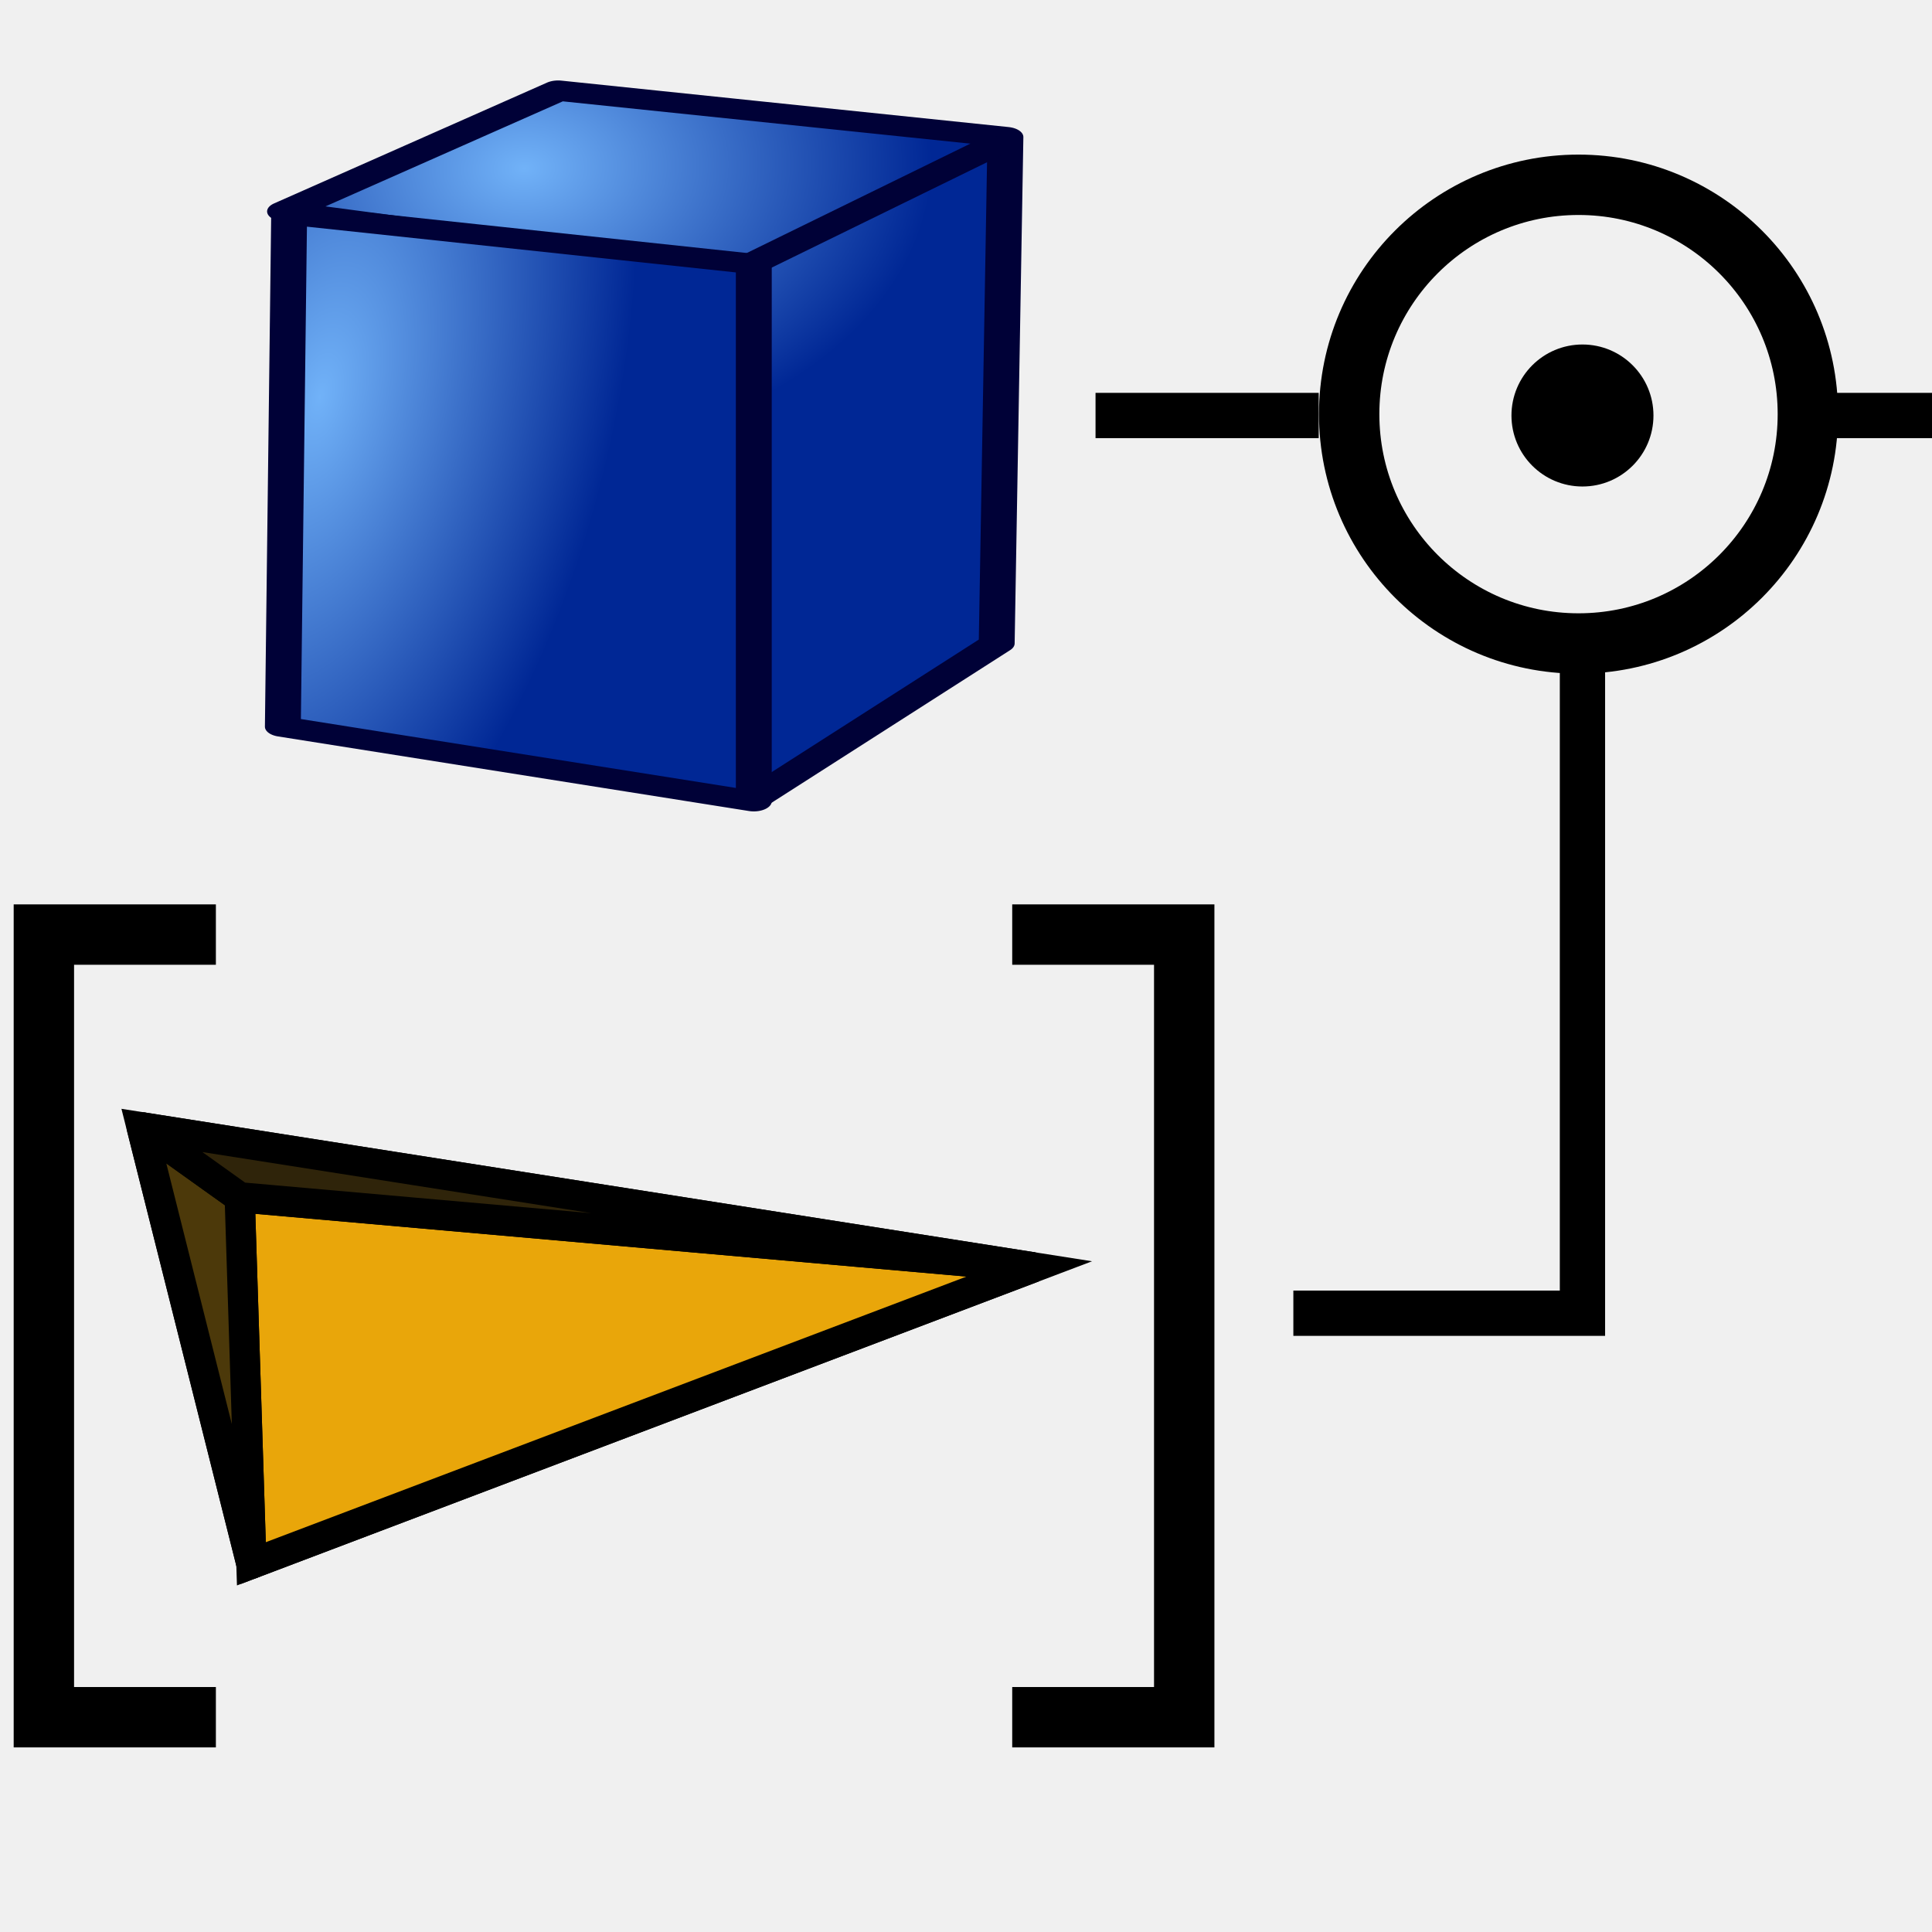
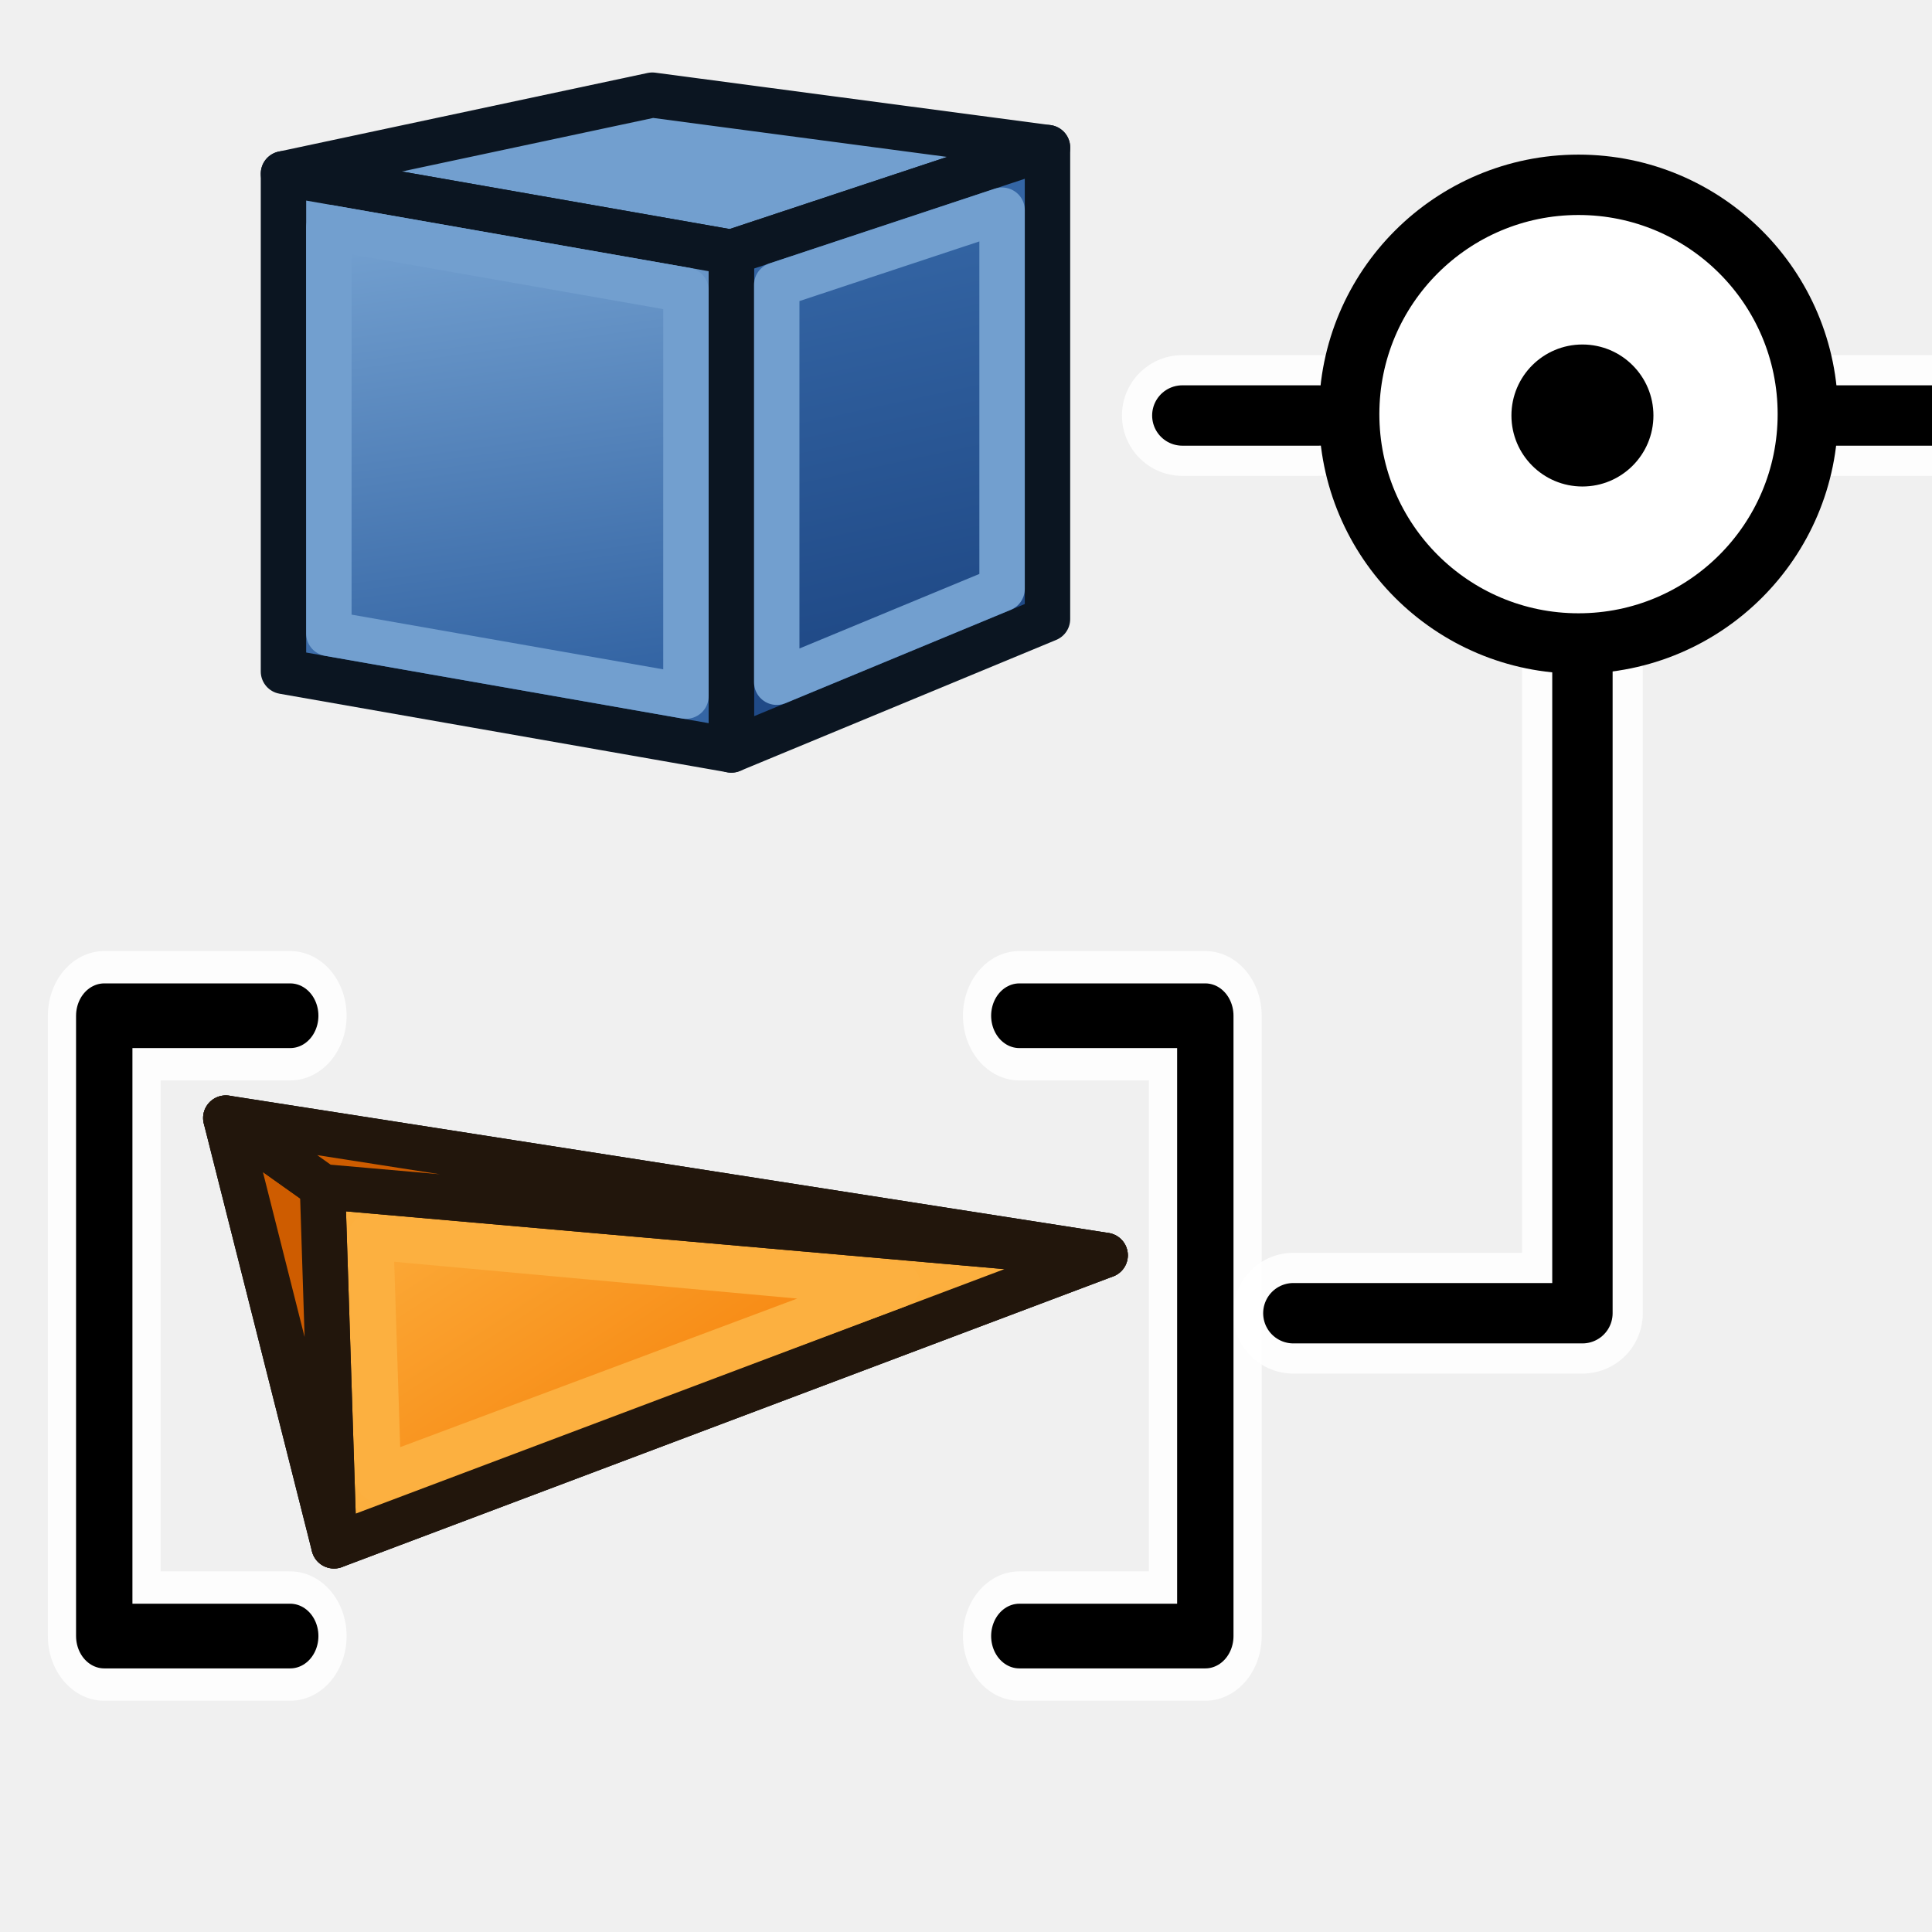
- <svg xmlns="http://www.w3.org/2000/svg" xmlns:xlink="http://www.w3.org/1999/xlink" width="64px" height="64px" id="svg2568" version="1.1">
-   <defs id="defs2570">
-     <linearGradient id="linearGradient3864">
-       <stop id="stop3866" offset="0" style="stop-color:#71b2f8;stop-opacity:1;" />
-       <stop id="stop3868" offset="1" style="stop-color:#002795;stop-opacity:1;" />
+ <svg xmlns="http://www.w3.org/2000/svg" xmlns:xlink="http://www.w3.org/1999/xlink" width="64" height="64" id="svg2869" version="1.1" viewBox="0 0 64 64">
+   <defs id="defs2871">
+     <linearGradient id="linearGradient5">
+       <stop style="stop-color:#ef2929;stop-opacity:1;" offset="0" id="stop19" />
+       <stop style="stop-color:#ef2929;stop-opacity:0;" offset="1" id="stop20" />
    </linearGradient>
-     <linearGradient id="linearGradient3377">
-       <stop id="stop3379" offset="0" style="stop-color:#71b2f8;stop-opacity:1;" />
-       <stop id="stop3381" offset="1" style="stop-color:#002795;stop-opacity:1;" />
+     <linearGradient id="swatch18">
+       <stop style="stop-color:#ef2929;stop-opacity:1;" offset="0" id="stop18" />
    </linearGradient>
-     <linearGradient id="linearGradient3023">
-       <stop id="stop3025" offset="0" style="stop-color:#71b2f8;stop-opacity:1;" />
-       <stop id="stop3027" offset="1" style="stop-color:#002795;stop-opacity:1;" />
+     <linearGradient id="swatch15">
+       <stop style="stop-color:#3d0000;stop-opacity:1;" offset="0" id="stop15" />
    </linearGradient>
-     <radialGradient xlink:href="#linearGradient3377" id="radialGradient3692" cx="45.883" cy="28.87" fx="45.883" fy="28.87" r="19.467" gradientUnits="userSpaceOnUse" />
-     <linearGradient id="linearGradient3030">
-       <stop id="stop3032" offset="0" style="stop-color:#71b2f8;stop-opacity:1;" />
-       <stop id="stop3034" offset="1" style="stop-color:#002795;stop-opacity:1;" />
+     <linearGradient id="linearGradient5-1">
+       <stop style="stop-color:#ef2929;stop-opacity:1;" offset="0" id="stop5" />
+       <stop style="stop-color:#ef2929;stop-opacity:0;" offset="1" id="stop6" />
    </linearGradient>
-     <radialGradient xlink:href="#linearGradient3377" id="radialGradient3837" gradientUnits="userSpaceOnUse" gradientTransform="matrix(0.9877329,-0.06324662,0.02642229,1.230404,-216.6882,-80.01316)" cx="148.883" cy="81.87" fx="148.883" fy="81.87" r="19.467" />
-     <radialGradient xlink:href="#linearGradient3377" id="radialGradient3839" gradientUnits="userSpaceOnUse" gradientTransform="matrix(0.694742,0.2770778,-0.3296419,2.464559,-139.0534,-247.0973)" cx="135.383" cy="97.37" fx="135.383" fy="97.37" r="19.467" />
-     <radialGradient xlink:href="#linearGradient3377" id="radialGradient3841" gradientUnits="userSpaceOnUse" gradientTransform="matrix(0.7130313,0,0,1.23125,-173.6265,-89.49876)" cx="45.883" cy="28.87" fx="45.883" fy="28.87" r="19.467" />
-     <radialGradient xlink:href="#linearGradient3377" id="radialGradient3804" gradientUnits="userSpaceOnUse" gradientTransform="matrix(0.9877329,-0.06324662,0.02642229,1.230404,-216.6882,-80.01316)" cx="148.883" cy="81.87" fx="148.883" fy="81.87" r="19.467" />
-     <radialGradient xlink:href="#linearGradient3377" id="radialGradient3806" gradientUnits="userSpaceOnUse" gradientTransform="matrix(0.694742,0.2770778,-0.3296419,2.464559,-139.0534,-247.0973)" cx="135.383" cy="97.37" fx="135.383" fy="97.37" r="19.467" />
-     <radialGradient xlink:href="#linearGradient3377" id="radialGradient3808" gradientUnits="userSpaceOnUse" gradientTransform="matrix(0.7130313,0,0,1.23125,-173.6265,-89.49876)" cx="45.883" cy="28.87" fx="45.883" fy="28.87" r="19.467" />
-     <radialGradient xlink:href="#linearGradient3377-5" id="radialGradient3804-3" gradientUnits="userSpaceOnUse" gradientTransform="matrix(0.9877329,-0.06324662,0.02642229,1.230404,-216.6882,-80.01316)" cx="148.883" cy="81.87" fx="148.883" fy="81.87" r="19.467" />
-     <linearGradient id="linearGradient3377-5">
-       <stop id="stop3379-4" offset="0" style="stop-color:#71b2f8;stop-opacity:1;" />
-       <stop id="stop3381-8" offset="1" style="stop-color:#002795;stop-opacity:1;" />
+     <linearGradient id="linearGradient3836-9">
+       <stop style="stop-color:#a40000;stop-opacity:1" offset="0" id="stop3838-8" />
+       <stop style="stop-color:#ef2929;stop-opacity:1" offset="1" id="stop3840-1" />
    </linearGradient>
-     <radialGradient xlink:href="#linearGradient3377-5" id="radialGradient3806-9" gradientUnits="userSpaceOnUse" gradientTransform="matrix(0.694742,0.2770778,-0.3296419,2.464559,-139.0534,-247.0973)" cx="135.383" cy="97.37" fx="135.383" fy="97.37" r="19.467" />
-     <linearGradient id="linearGradient3080">
-       <stop id="stop3082" offset="0" style="stop-color:#71b2f8;stop-opacity:1;" />
-       <stop id="stop3084" offset="1" style="stop-color:#002795;stop-opacity:1;" />
+     <linearGradient id="linearGradient3836-9-3">
+       <stop style="stop-color:#a40000;stop-opacity:1" offset="0" id="stop3838-8-5" />
+       <stop style="stop-color:#ef2929;stop-opacity:1" offset="1" id="stop3840-1-6" />
    </linearGradient>
-     <radialGradient xlink:href="#linearGradient3377-5" id="radialGradient3808-3" gradientUnits="userSpaceOnUse" gradientTransform="matrix(0.7130313,0,0,1.23125,-173.6265,-89.49876)" cx="45.883" cy="28.87" fx="45.883" fy="28.87" r="19.467" />
-     <linearGradient id="linearGradient3087">
-       <stop id="stop3089" offset="0" style="stop-color:#71b2f8;stop-opacity:1;" />
-       <stop id="stop3091" offset="1" style="stop-color:#002795;stop-opacity:1;" />
+     <linearGradient id="linearGradient2">
+       <stop style="stop-color:#73d216;stop-opacity:1;" offset="0" id="stop1" />
+       <stop style="stop-color:#8ae234;stop-opacity:1;" offset="1" id="stop2" />
    </linearGradient>
+     <linearGradient xlink:href="#linearGradient1" id="linearGradient4" x1="-10.642" y1="27.423" x2="0" y2="43.608" gradientUnits="userSpaceOnUse" />
+     <linearGradient id="linearGradient1">
+       <stop style="stop-color:#fcaf3e;stop-opacity:1" offset="0" id="stop3" />
+       <stop style="stop-color:#f57900;stop-opacity:1" offset="1" id="stop4" />
+     </linearGradient>
+     <radialGradient xlink:href="#linearGradient3814" id="radialGradient3820" cx="20.946" cy="24.739" fx="20.946" fy="24.739" r="26.353" gradientTransform="matrix(0.5657978,1.555626,-1.400577,0.5312534,40.03372,-22.34149)" gradientUnits="userSpaceOnUse" />
+     <linearGradient id="linearGradient3814">
+       <stop style="stop-color:#ffffff;stop-opacity:1" offset="0" id="stop3816" />
+       <stop style="stop-color:#d3d7cf;stop-opacity:1" offset="1" id="stop3818" />
+     </linearGradient>
+     <radialGradient xlink:href="#linearGradient3862" id="radialGradient3868" cx="44.616" cy="44.709" fx="44.616" fy="44.709" r="16.079" gradientUnits="userSpaceOnUse" gradientTransform="matrix(1.05728,-0.9950866,0.9062161,0.9628547,-49.68801,40.34883)" />
+     <linearGradient id="linearGradient3862">
+       <stop style="stop-color:#729fcf;stop-opacity:1" offset="0" id="stop3864" />
+       <stop style="stop-color:#204a87;stop-opacity:1" offset="1" id="stop3866" />
+     </linearGradient>
+     <linearGradient id="linearGradient5048">
+       <stop style="stop-color:black;stop-opacity:0;" offset="0" id="stop5050" />
+       <stop id="stop5056" offset="0.5" style="stop-color:black;stop-opacity:1;" />
+       <stop style="stop-color:black;stop-opacity:0;" offset="1" id="stop5052" />
+     </linearGradient>
+     <linearGradient id="linearGradient2290">
+       <stop id="stop2292" offset="0" style="stop-color:#555753;stop-opacity:1;" />
+       <stop id="stop2294" offset="1" style="stop-color:#313330;stop-opacity:1;" />
+     </linearGradient>
+     <linearGradient id="linearGradient2304">
+       <stop id="stop2306" offset="0" style="stop-color:#353633;stop-opacity:1;" />
+       <stop id="stop2308" offset="1" style="stop-color:#676964;stop-opacity:1;" />
+     </linearGradient>
+     <linearGradient id="linearGradient2615">
+       <stop id="stop2617" offset="0" style="stop-color:#363d40;stop-opacity:1;" />
+       <stop style="stop-color:#818f95;stop-opacity:1;" offset="0.5" id="stop2623" />
+       <stop id="stop2619" offset="1" style="stop-color:#31383b;stop-opacity:1;" />
+     </linearGradient>
+     <linearGradient id="linearGradient2673">
+       <stop id="stop2675" offset="0" style="stop-color:#8b8b8b;stop-opacity:1;" />
+       <stop style="stop-color:#d3d9da;stop-opacity:1;" offset="0.5" id="stop2681" />
+       <stop id="stop2677" offset="1" style="stop-color:#828282;stop-opacity:1;" />
+     </linearGradient>
+     <linearGradient id="linearGradient2591">
+       <stop style="stop-color:#7a7a7a;stop-opacity:1;" offset="0" id="stop2593" />
+       <stop style="stop-color:#000000;stop-opacity:1;" offset="1" id="stop2595" />
+     </linearGradient>
+     <linearGradient id="linearGradient2631">
+       <stop id="stop2633" offset="0" style="stop-color:#010101;stop-opacity:1;" />
+       <stop id="stop2635" offset="1" style="stop-color:#959595;stop-opacity:1;" />
+     </linearGradient>
+     <linearGradient id="linearGradient2268">
+       <stop id="stop2270" offset="0" style="stop-color:#555753;stop-opacity:1;" />
+       <stop id="stop2272" offset="1" style="stop-opacity:1;stop-color:#141514" />
+     </linearGradient>
+     <linearGradient id="linearGradient3301">
+       <stop id="stop3303" offset="0" style="stop-color:#ffffff;stop-opacity:1;" />
+       <stop id="stop3305" offset="1" style="stop-color:#cbcbcb;stop-opacity:1;" />
+     </linearGradient>
+     <linearGradient id="linearGradient2230">
+       <stop style="stop-color:#eeeeee;stop-opacity:1;" offset="0" id="stop2232" />
+       <stop style="stop-color:#a2a2a2;stop-opacity:1;" offset="1" id="stop2234" />
+     </linearGradient>
+     <linearGradient id="linearGradient3814-6">
+       <stop style="stop-color:#ffffff;stop-opacity:1;" offset="0" id="stop3816-3" />
+       <stop id="stop3822" offset="0.5" style="stop-color:#ffffff;stop-opacity:1;" />
+       <stop style="stop-color:#dcdef8;stop-opacity:1;" offset="1" id="stop3818-6" />
+     </linearGradient>
+     <linearGradient xlink:href="#linearGradient1" id="linearGradient57-6" gradientUnits="userSpaceOnUse" x1="-10.642" y1="27.423" x2="0" y2="43.608" />
+     <linearGradient xlink:href="#linearGradient1" id="linearGradient57-6-5" gradientUnits="userSpaceOnUse" x1="-10.642" y1="27.423" x2="0" y2="43.608" />
+     <linearGradient xlink:href="#linearGradient1" id="linearGradient57" gradientUnits="userSpaceOnUse" x1="-10.642" y1="27.423" x2="0" y2="43.608" />
+     <linearGradient y2="21.837" x2="47.502" y1="51.18" x1="53.897" gradientTransform="translate(0,-4)" gradientUnits="userSpaceOnUse" id="linearGradient1905-3" xlink:href="#linearGradient3777" />
+     <linearGradient id="linearGradient3777">
+       <stop style="stop-color:#204a87;stop-opacity:1" offset="0" id="stop3779" />
+       <stop style="stop-color:#3465a4;stop-opacity:1" offset="1" id="stop3781" />
+     </linearGradient>
+     <linearGradient y2="21.311" x2="17.329" y1="55.718" x1="22.117" gradientTransform="translate(0,-4)" gradientUnits="userSpaceOnUse" id="linearGradient1907-5" xlink:href="#linearGradient3767" />
+     <linearGradient id="linearGradient3767">
+       <stop style="stop-color:#3465a4;stop-opacity:1" offset="0" id="stop3769" />
+       <stop style="stop-color:#729fcf;stop-opacity:1" offset="1" id="stop3771" />
+     </linearGradient>
+     <linearGradient xlink:href="#linearGradient1" id="linearGradient57-6-5-5" gradientUnits="userSpaceOnUse" x1="-10.642" y1="27.423" x2="0" y2="43.608" />
+     <linearGradient y2="21.837" x2="47.502" y1="51.18" x1="53.897" gradientTransform="translate(0,-4)" gradientUnits="userSpaceOnUse" id="linearGradient1905-3-4" xlink:href="#linearGradient3777" />
+     <linearGradient y2="21.311" x2="17.329" y1="55.718" x1="22.117" gradientTransform="translate(0,-4)" gradientUnits="userSpaceOnUse" id="linearGradient1907-5-0" xlink:href="#linearGradient3767" />
  </defs>
-   <g id="layer1">
-     <g id="g3794" transform="matrix(0.8506541,0,0,0.8506541,20.7776,15.38001)">
-       <path id="path3018" d="m -18.909,25.818 4.273,17 30.455,-11.545 z" style="fill:none;stroke:#000000;stroke-width:1.176px;stroke-linecap:butt;stroke-linejoin:miter;stroke-opacity:1" />
-       <path id="path3020" d="M -14.636,42.818 15.818,31.273 -15.091,28.545 z" style="fill:#e9a60a;fill-opacity:1;stroke:#000000;stroke-width:1.176px;stroke-linecap:butt;stroke-linejoin:miter;stroke-opacity:1" />
-       <path id="path3022" d="m -18.909,25.818 4.273,17 -0.455,-14.273 z" style="fill:#4c390a;fill-opacity:1;stroke:#000000;stroke-width:1.176px;stroke-linecap:butt;stroke-linejoin:round;stroke-opacity:1" />
-       <path id="path3024" d="m -15.091,28.545 30.909,2.727 -34.727,-5.455 z" style="fill:#2f240a;fill-opacity:1;stroke:#000000;stroke-width:1.176px;stroke-linecap:butt;stroke-linejoin:miter;stroke-opacity:1" />
-     </g>
-     <g id="g3049" style="stroke-width:2;stroke-miterlimit:4;stroke-dasharray:none" transform="translate(-3.199661,6.464977)">
-       <path id="path3045" d="m 10.351,24.494 -5.698,0 0,25.926 5.698,0" style="fill:none;stroke:#000000;stroke-width:2;stroke-linecap:butt;stroke-linejoin:miter;stroke-miterlimit:4;stroke-opacity:1;stroke-dasharray:none" />
-       <use height="64" width="64" transform="matrix(-1,0,0,1,47.0817,0)" id="use3047" xlink:href="#path3045" y="0" x="0" style="stroke-width:2;stroke-miterlimit:4;stroke-dasharray:none" />
-     </g>
-     <path style="fill:none;stroke:#000000;stroke-width:2;stroke-linecap:round;stroke-linejoin:round;stroke-miterlimit:4;stroke-opacity:1;stroke-dasharray:none;stroke-dashoffset:0" id="path3823" d="m 61.064,26.488 a 7.597,7.597 0 1 1 -15.195,0 7.597,7.597 0 1 1 15.195,0 z" transform="translate(-1.176099,-12.76907)" />
-     <g id="g3798" transform="matrix(1.21924,0,0,1.21924,-31.85812,-10.66621)">
-       <g id="g3843" transform="matrix(0.5765925,0,0,0.3249981,79.27774,9.649985)">
-         <path style="fill:url(#radialGradient3804-3);fill-opacity:1;fill-rule:evenodd;stroke:#000137;stroke-width:1.691;stroke-linecap:butt;stroke-linejoin:round;stroke-miterlimit:4;stroke-opacity:1;stroke-dasharray:none;stroke-dashoffset:0;marker:none;visibility:visible;display:inline;overflow:visible;enable-background:accumulate" d="m -65.878,4.797 -12.867,10.104 21.744,5.108 0.303,44.046 11.487,-13.039 0.411,-42.336 z" id="path3845" />
-         <path style="fill:url(#radialGradient3806-9);fill-opacity:1;fill-rule:evenodd;stroke:#000137;stroke-width:1.691;stroke-linecap:butt;stroke-linejoin:round;stroke-miterlimit:4;stroke-opacity:1;stroke-dasharray:none;stroke-dashoffset:0;marker:none;visibility:visible;display:inline;overflow:visible;enable-background:accumulate" d="m -78.552,15.155 21.896,4.144 0,44.913 -22.192,-6.236 0.296,-42.82 z" id="path3847" />
-         <path style="fill:url(#radialGradient3808-3);fill-opacity:1;fill-rule:evenodd;stroke:#000137;stroke-width:1.691;stroke-linecap:butt;stroke-linejoin:round;stroke-miterlimit:4;stroke-opacity:1;stroke-dasharray:none;stroke-dashoffset:0;marker:none;visibility:visible;display:inline;overflow:visible;enable-background:accumulate" d="M -56.823,19.355 -44.897,9.001" id="path3849" />
+   <g id="layer3" style="display:inline">
+     <g id="layer3-5" style="display:inline">
+       <path style="display:inline;fill:none;stroke:#ffffff;stroke-width:4;stroke-linecap:round;stroke-linejoin:round;stroke-miterlimit:4;stroke-dasharray:none;stroke-opacity:0.863" d="m 39.166,13.764 h 4.518" id="path3868" />
+       <path style="display:inline;fill:none;stroke:#000000;stroke-width:2;stroke-linecap:round;stroke-linejoin:round;stroke-miterlimit:4;stroke-dasharray:none;stroke-opacity:1" d="m 39.166,13.764 h 4.518" id="path7" />
+       <g transform="matrix(0.436359,0,0,0.4339708,8.081178,0.1109667)" id="g3004-2" style="display:inline;stroke-width:1.828">
+         <path id="path2993-5" d="M 3,13 37,19 61,11 31,7 Z" style="fill:#729fcf;stroke:#0b1521;stroke-width:3.447;stroke-linecap:butt;stroke-linejoin:round;stroke-dasharray:none;stroke-opacity:1" />
+         <path id="path2995-4" d="M 61,11 V 47 L 37,57 V 19 Z" style="fill:url(#linearGradient1905-3-4);fill-opacity:1;stroke:#0b1521;stroke-width:3.447;stroke-linecap:butt;stroke-linejoin:round;stroke-dasharray:none;stroke-opacity:1" />
+         <path style="display:inline;overflow:visible;visibility:visible;fill:url(#linearGradient1907-5-0);fill-opacity:1;fill-rule:evenodd;stroke:#0b1521;stroke-width:3.447;stroke-linecap:butt;stroke-linejoin:round;stroke-miterlimit:4;stroke-dasharray:none;stroke-dashoffset:0;stroke-opacity:1;marker:none;enable-background:accumulate" d="m 3,13 34,6 V 57 L 3,51 Z" id="path3825-8-7" />
+         <path id="path49" d="M 57.553,15.781 V 44.703 L 40.447,51.83 V 21.484 Z" style="fill:none;fill-opacity:1;stroke:#729fcf;stroke-width:3.447;stroke-linecap:butt;stroke-linejoin:round;stroke-dasharray:none;stroke-opacity:1" />
+         <path style="display:inline;overflow:visible;visibility:visible;fill:none;fill-opacity:1;fill-rule:evenodd;stroke:#729fcf;stroke-width:3.447;stroke-linecap:butt;stroke-linejoin:round;stroke-miterlimit:4;stroke-dasharray:none;stroke-dashoffset:0;stroke-opacity:1;marker:none;enable-background:accumulate" d="M 6.447,17.109 33.553,21.893 V 52.891 L 6.447,48.107 Z" id="path50" />
+       </g>
+       <path style="fill:none;stroke:#ffffff;stroke-width:4;stroke-linecap:round;stroke-linejoin:round;stroke-miterlimit:4;stroke-dasharray:none;stroke-opacity:0.863" d="M 42.844,43.502 H 52.42 V 21.156" id="path3866" />
+       <path style="fill:none;stroke:#000000;stroke-width:2;stroke-linecap:round;stroke-linejoin:round;stroke-miterlimit:4;stroke-dasharray:none;stroke-opacity:1" d="M 42.844,43.502 H 52.42 V 21.156" id="path6" />
+       <path style="fill:none;stroke:#ffffff;stroke-width:4;stroke-linecap:round;stroke-linejoin:round;stroke-miterlimit:4;stroke-dasharray:none;stroke-opacity:0.863" d="m 60.653,13.764 h 7.393" id="path3868-3" />
+       <path style="fill:none;stroke:#000000;stroke-width:2;stroke-linecap:round;stroke-linejoin:round;stroke-miterlimit:4;stroke-dasharray:none;stroke-opacity:1" d="m 60.653,13.764 h 7.393" id="path8" />
+       <circle style="fill:#ffffff;fill-opacity:1;stroke:#000000;stroke-width:2;stroke-linecap:round;stroke-linejoin:round;stroke-miterlimit:4;stroke-dasharray:none;stroke-dashoffset:0;stroke-opacity:1" id="path3823" cx="52.29" cy="13.719" r="7.597" />
+       <circle style="fill:#000000;fill-opacity:1;stroke:none;stroke-width:1.5;stroke-linecap:round;stroke-linejoin:round;stroke-miterlimit:4;stroke-dasharray:none;stroke-dashoffset:0;stroke-opacity:1" id="path3888" cx="52.42" cy="13.764" r="2.352" />
+       <g id="g5" style="display:inline;stroke-width:1.132;stroke-dasharray:none" transform="matrix(0.8862458,0,0,0.881069,23.38422,13.88389)">
+         <path id="path1" d="m -17.945,26.276 4.044,16.089 28.823,-10.927 z" style="fill:none;stroke:#000000;stroke-width:1.698;stroke-linecap:round;stroke-linejoin:round;stroke-dasharray:none;stroke-opacity:1" />
+         <path id="path2" d="M -13.901,42.366 14.922,31.439 -14.331,28.857 Z" style="fill:#fcaf3e;fill-opacity:1;stroke:#22160c;stroke-width:1.698;stroke-linecap:round;stroke-linejoin:round;stroke-dasharray:none;stroke-opacity:1" />
+         <path id="path3" d="m -17.945,26.276 4.044,16.089 -0.43,-13.508 z" style="fill:#ce5c00;fill-opacity:1;stroke:#22160c;stroke-width:1.698;stroke-linecap:round;stroke-linejoin:round;stroke-dasharray:none;stroke-opacity:1" />
+         <path id="path4" d="m -14.331,28.857 29.253,2.581 -32.867,-5.162 z" style="fill:#ce5c00;fill-opacity:1;stroke:#22160c;stroke-width:1.698;stroke-linecap:round;stroke-linejoin:round;stroke-dasharray:none;stroke-opacity:1" />
+         <path id="path5" d="M -12.531,30.748 7.171,32.558 -12.238,39.864 Z" style="fill:url(#linearGradient57-6-5-5);fill-opacity:1;stroke:#fcb040;stroke-width:1.698;stroke-linecap:round;stroke-linejoin:round;stroke-dasharray:none;stroke-opacity:1" />
+       </g>
+       <g id="g3" transform="matrix(0.1621282,0,0,0.1621282,9.360599,-20.1088)" style="display:inline">
+         <g id="g52" transform="matrix(6.167958,0,0,6.167958,-69.66167,425.821)">
+           <g id="g49" transform="matrix(0.7245765,0,0,0.7085627,0.5175121,-19.39842)" style="stroke-width:1.396">
+             <g style="stroke-width:2.791;stroke-miterlimit:4;stroke-dasharray:none" id="g48" transform="matrix(1.492248,0,0,1.751049,-0.2232012,-39.0792)">
+               <path id="path47" d="M 10.351,25.636 H 4.653 v 16.562 h 5.698" style="fill:none;stroke:#ffffff;stroke-width:3.454;stroke-linecap:round;stroke-linejoin:round;stroke-miterlimit:4;stroke-dasharray:none;stroke-opacity:0.86" />
+               <path style="fill:none;stroke:#000000;stroke-width:1.727;stroke-linecap:round;stroke-linejoin:round;stroke-miterlimit:4;stroke-dasharray:none;stroke-opacity:1" d="M 10.351,25.636 H 4.653 v 16.562 h 5.698" id="path48" />
+             </g>
+             <g style="stroke-width:2.791;stroke-miterlimit:4;stroke-dasharray:none" id="use48" transform="matrix(-1.492248,0,0,1.751049,64.00225,-39.0792)">
+               <path id="path71" d="M 10.351,25.636 H 4.653 v 16.562 h 5.698" style="fill:none;stroke:#ffffff;stroke-width:3.454;stroke-linecap:round;stroke-linejoin:round;stroke-miterlimit:4;stroke-dasharray:none;stroke-opacity:0.86" />
+               <path style="fill:none;stroke:#000000;stroke-width:1.727;stroke-linecap:round;stroke-linejoin:round;stroke-miterlimit:4;stroke-dasharray:none;stroke-opacity:1" d="M 10.351,25.636 H 4.653 v 16.562 h 5.698" id="path72" />
+             </g>
+           </g>
+         </g>
      </g>
    </g>
-     <path style="fill:none;stroke:#000000;stroke-width:1.5;stroke-linecap:butt;stroke-linejoin:miter;stroke-miterlimit:4;stroke-opacity:1;stroke-dasharray:none" d="m 42.844,43.502 9.577,0 0,-22.346" id="path3866" />
-     <path style="fill:none;stroke:#000000;stroke-width:1.5;stroke-linecap:butt;stroke-linejoin:miter;stroke-opacity:1;stroke-miterlimit:4;stroke-dasharray:none" d="m 36.291,13.764 7.393,0" id="path3868" />
-     <path style="fill:none;stroke:#000000;stroke-width:1.5;stroke-linecap:butt;stroke-linejoin:miter;stroke-miterlimit:4;stroke-opacity:1;stroke-dasharray:none" d="m 60.653,13.764 7.393,0" id="path3868-3" />
-     <path style="fill:#000000;stroke:none;stroke-width:1.5;stroke-linecap:round;stroke-linejoin:round;stroke-miterlimit:4;stroke-opacity:1;stroke-dasharray:none;stroke-dashoffset:0;fill-opacity:1" id="path3888" d="m 54.101,14.1 a 2.352,2.352 0 1 1 -4.704,0 2.352,2.352 0 1 1 4.704,0 z" transform="translate(0.6720565,-0.3360283)" />
  </g>
</svg>
